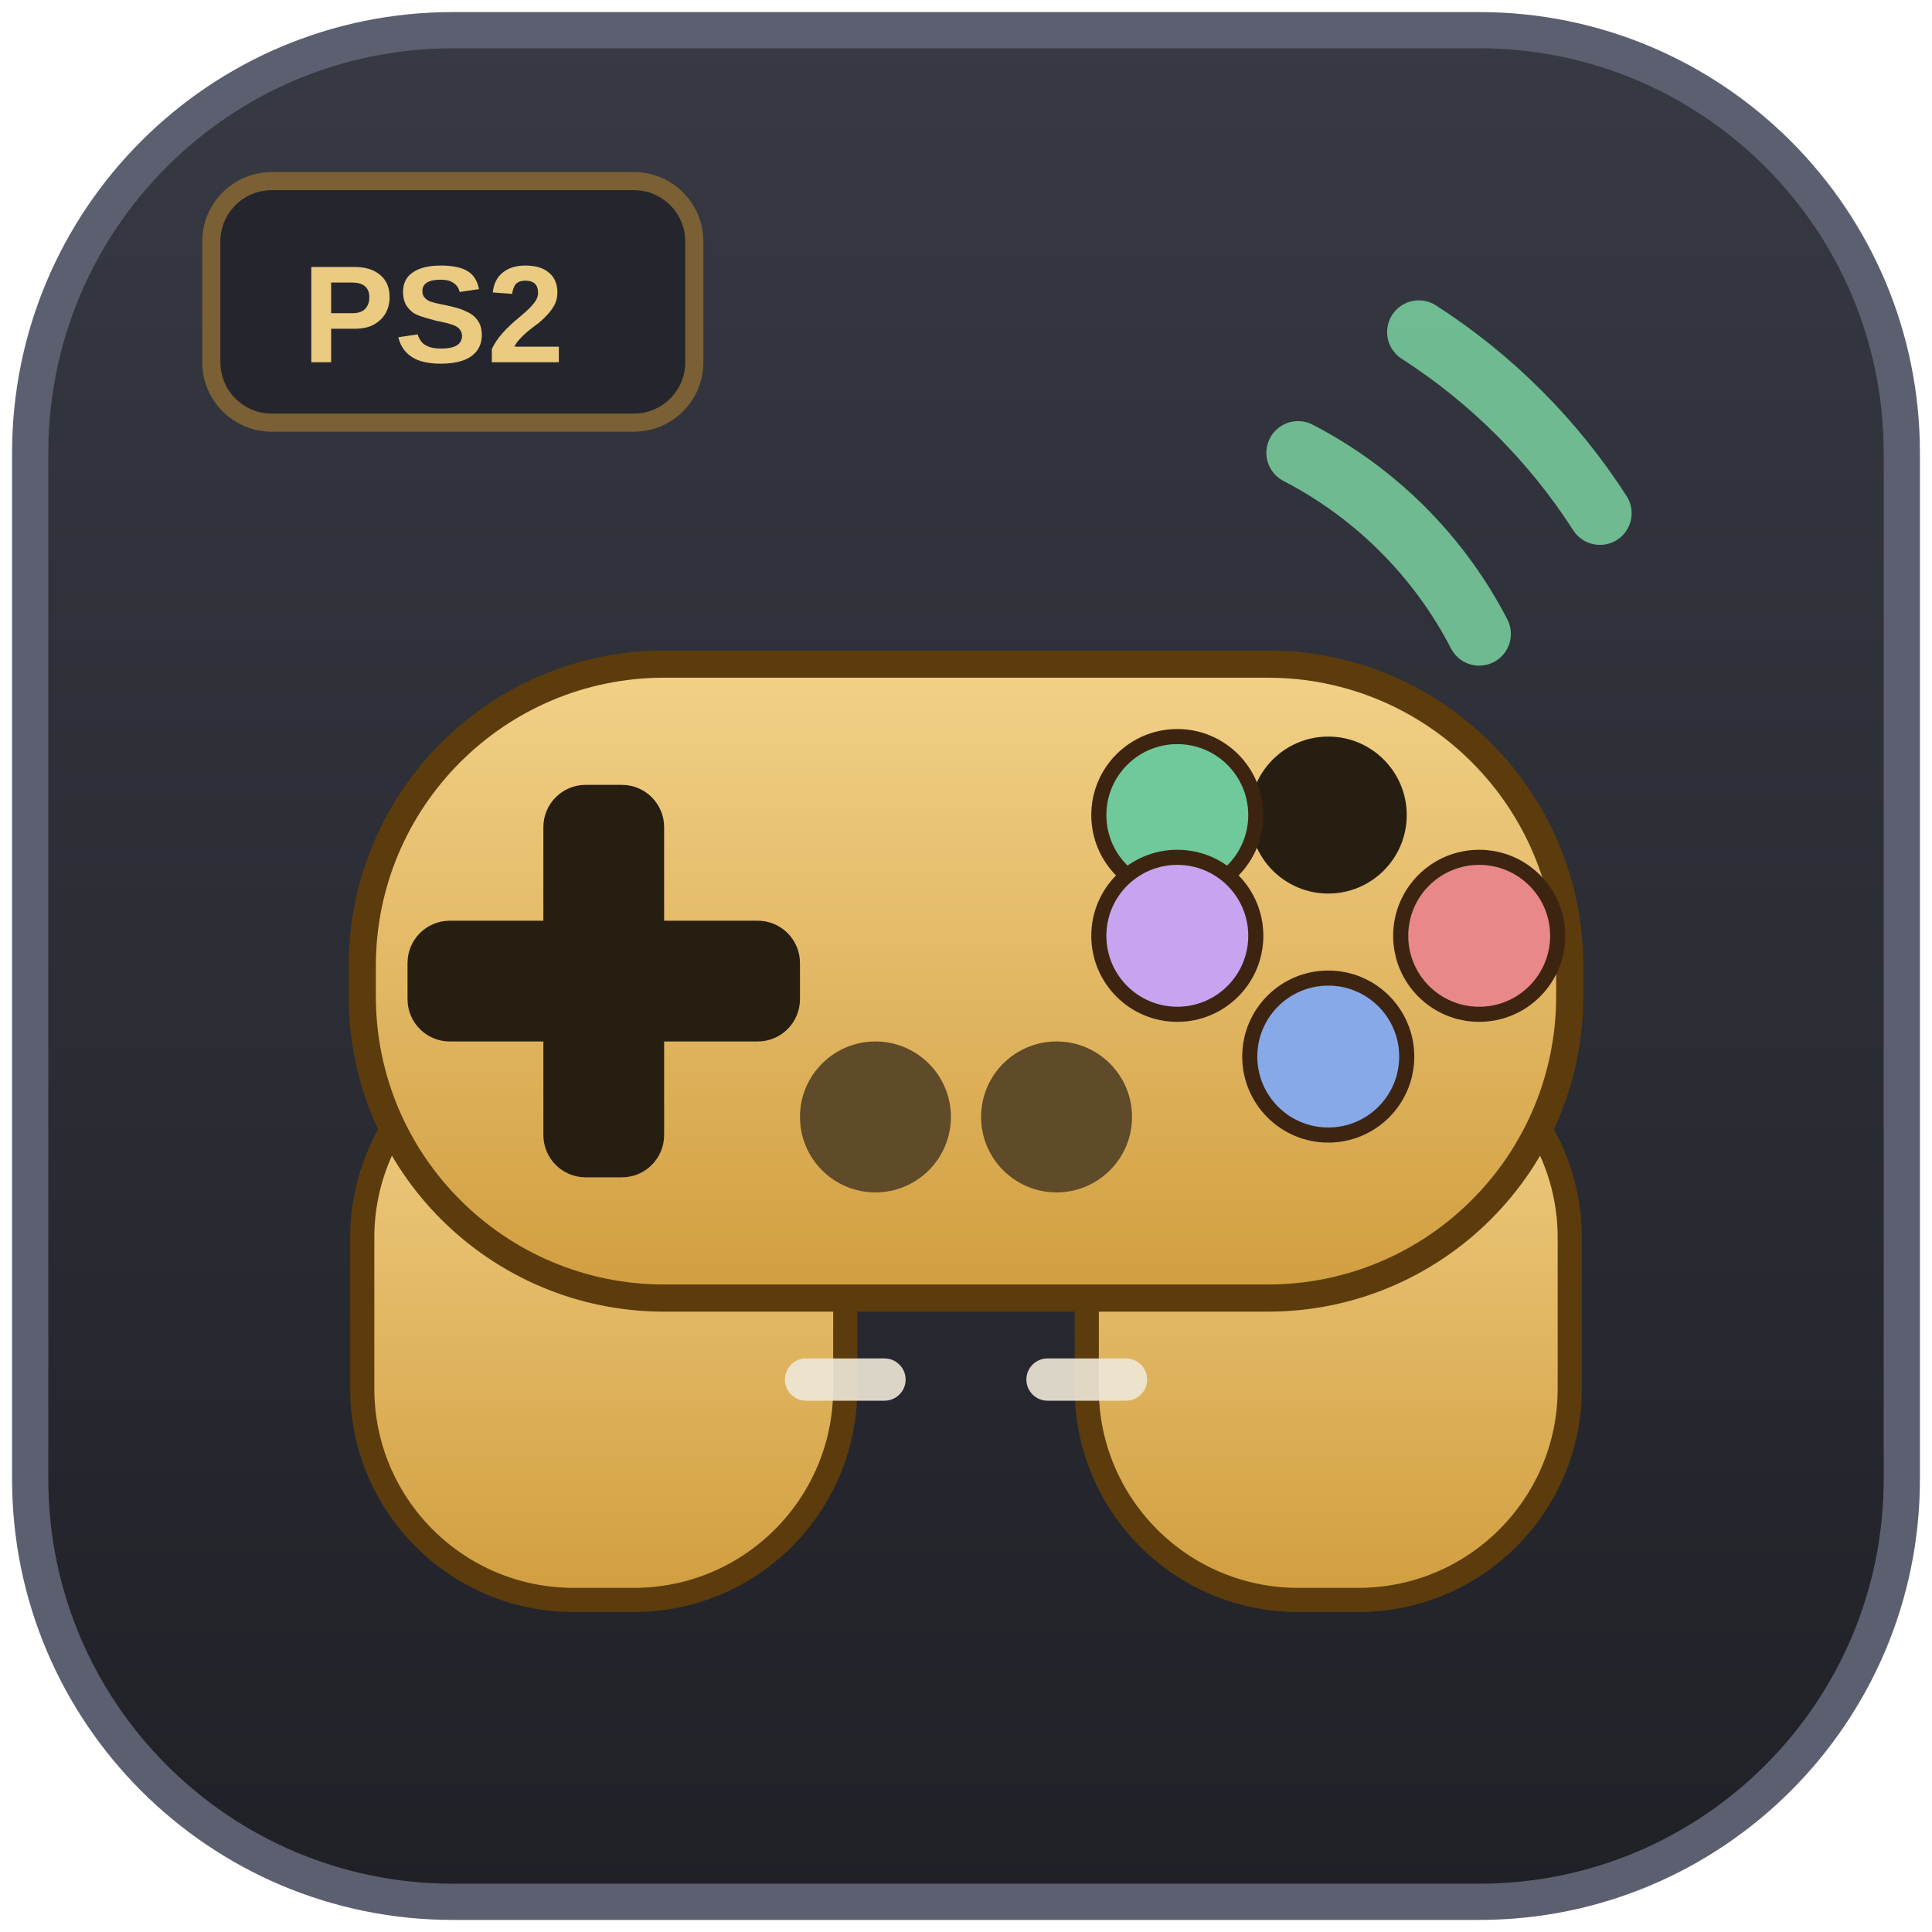
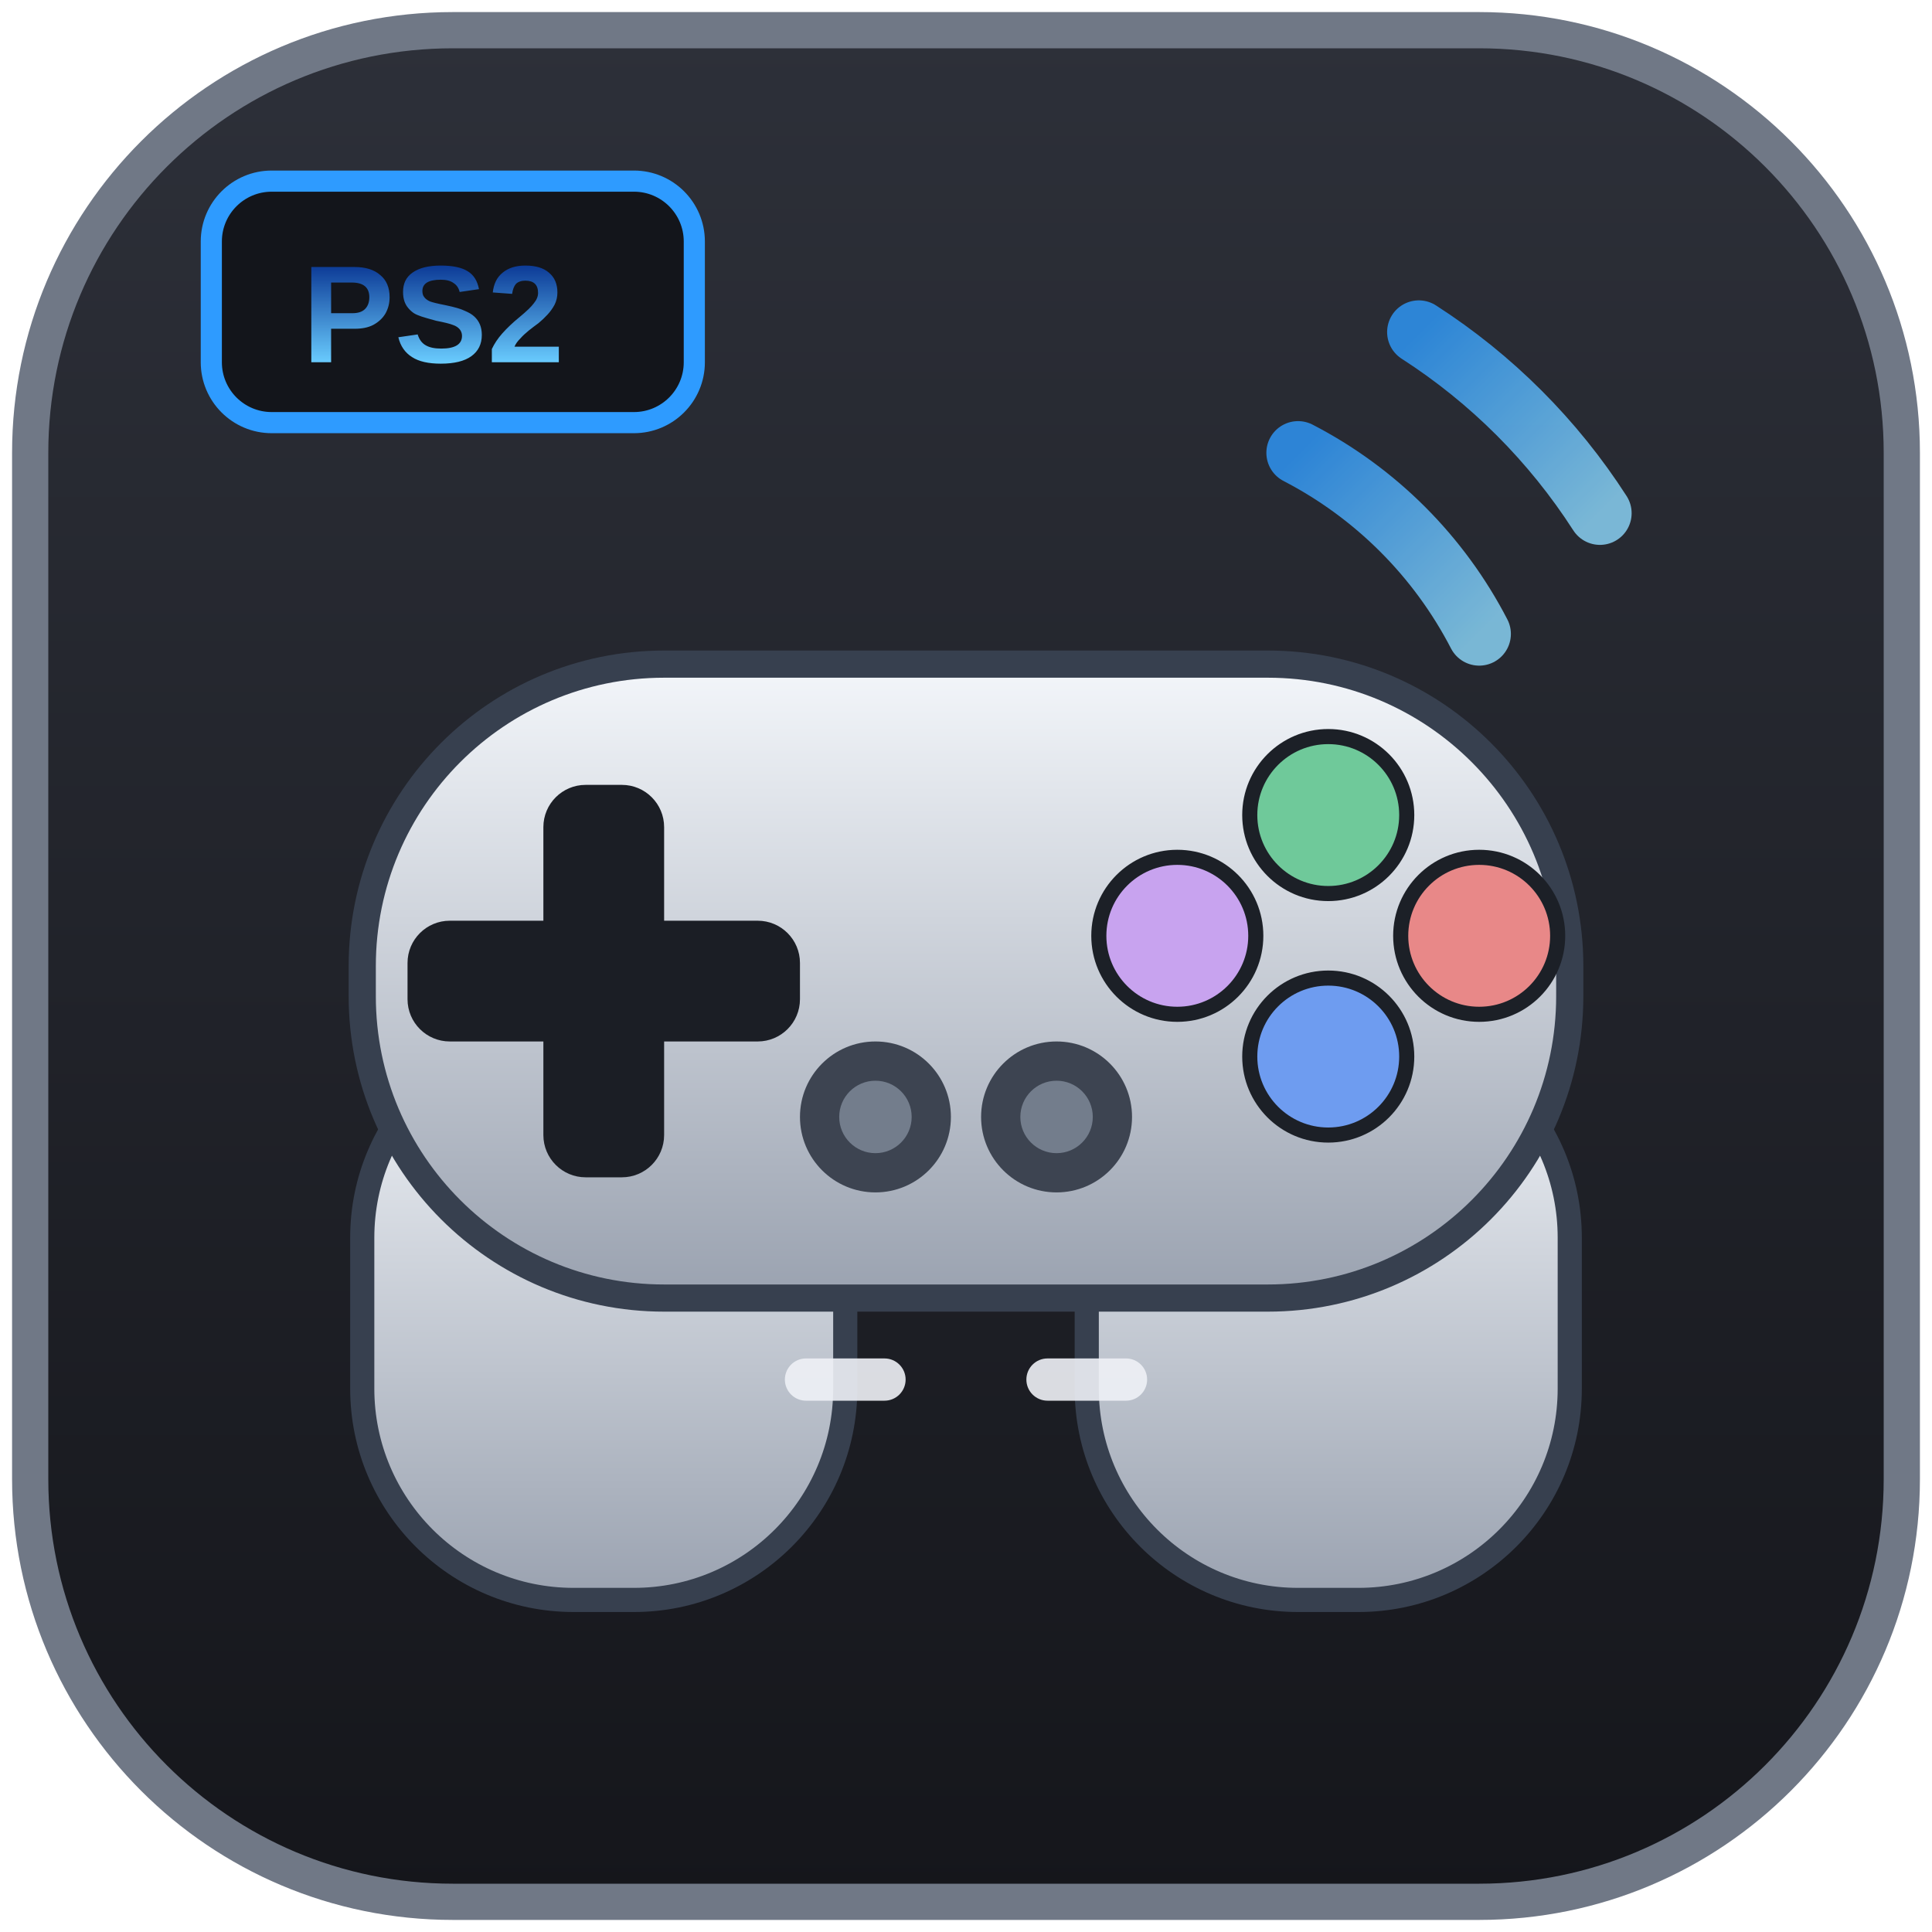
<svg xmlns="http://www.w3.org/2000/svg" viewBox="0 0 64 64" width="64" height="64" role="img" aria-label="PS2 Co-op">
  <defs>
    <linearGradient id="bg" x1="0" y1="0" x2="0" y2="1">
-       <stop offset="0" stop-color="#373943" />
-       <stop offset="1" stop-color="#202127" />
+       <stop offset="0" stop-color="#2d3039" />
+       <stop offset="1" stop-color="#15161b" />
    </linearGradient>
-     <linearGradient id="pad" x1="0" y1="0" x2="0" y2="1">
-       <stop offset="0" stop-color="#f2d188" />
-       <stop offset="1" stop-color="#d19e3f" />
+     <linearGradient id="silver" x1="0" y1="0" x2="0" y2="1">
+       <stop offset="0" stop-color="#f3f6fa" />
+       <stop offset="1" stop-color="#9aa2b0" />
+     </linearGradient>
+     <linearGradient id="blue" x1="0" y1="0" x2="0" y2="1">
+       <stop offset="0" stop-color="#0c3a96" />
+       <stop offset="1" stop-color="#6acdff" />
+     </linearGradient>
+     <linearGradient id="wifi" x1="0" y1="0" x2="1" y2="1">
+       <stop offset="0" stop-color="#2e9bff" />
+       <stop offset="1" stop-color="#8edbff" />
    </linearGradient>
  </defs>
-   <rect x="1" y="1" width="62" height="62" rx="14" fill="url(#bg)" stroke="#5c5f70" stroke-width="1.2" />
-   <g fill="none" stroke="#7edca6" stroke-width="2.1" stroke-linecap="round" opacity=".8">
+   <rect x="1" y="1" width="62" height="62" rx="14" fill="url(#bg)" stroke="#707886" stroke-width="1.2" />
+   <g fill="none" stroke="url(#wifi)" stroke-width="2.1" stroke-linecap="round" opacity=".8">
    <path d="M43 15a14 14 0 0 1 6 6" />
    <path d="M47 11a20 20 0 0 1 6 6" />
  </g>
  <g>
-     <rect x="12" y="34" width="16" height="19" rx="7" fill="url(#pad)" stroke="#5c3c0c" stroke-width=".8" />
-     <rect x="36" y="34" width="16" height="19" rx="7" fill="url(#pad)" stroke="#5c3c0c" stroke-width=".8" />
-     <rect x="12" y="22" width="40" height="21" rx="10" fill="url(#pad)" stroke="#5c3c0c" stroke-width=".9" />
+     <rect x="12" y="34" width="16" height="19" rx="7" fill="url(#silver)" stroke="#37404f" stroke-width=".8" />
+     <rect x="36" y="34" width="16" height="19" rx="7" fill="url(#silver)" stroke="#37404f" stroke-width=".8" />
+     <rect x="12" y="22" width="40" height="21" rx="10" fill="url(#silver)" stroke="#37404f" stroke-width=".9" />
  </g>
-   <g fill="#271e12">
+   <g fill="#1b1e25">
    <rect x="18" y="26" width="4" height="13" rx="1.4" />
    <rect x="13.5" y="30.5" width="13" height="4" rx="1.4" />
-     <circle cx="44" cy="27" r="2.6" />
-     <circle cx="49" cy="31" r="2.6" />
-     <circle cx="39" cy="31" r="2.6" />
-     <circle cx="44" cy="35" r="2.6" />
-     <circle cx="29" cy="37" r="2.5" fill="#5f4a29" />
-     <circle cx="35" cy="37" r="2.5" fill="#5f4a29" />
+     <circle cx="29" cy="37" r="2.5" fill="#3d4451" />
+     <circle cx="35" cy="37" r="2.5" fill="#3d4451" />
+     <circle cx="29" cy="37" r="1.2" fill="#737d8c" />
+     <circle cx="35" cy="37" r="1.2" fill="#737d8c" />
  </g>
-   <g fill="#eee8d8" opacity=".9">
+   <g>
+     <circle cx="44" cy="27" r="2.6" fill="#6fc99a" stroke="#1c2027" stroke-width=".5" />
+     <circle cx="49" cy="31" r="2.6" fill="#e88888" stroke="#1c2027" stroke-width=".5" />
+     <circle cx="44" cy="35" r="2.6" fill="#6e9cf0" stroke="#1c2027" stroke-width=".5" />
+     <circle cx="39" cy="31" r="2.6" fill="#c8a3ef" stroke="#1c2027" stroke-width=".5" />
+   </g>
+   <g fill="#eef1f6" opacity=".9">
    <rect x="26" y="45" width="4" height="1.4" rx=".7" />
    <rect x="34" y="45" width="4" height="1.4" rx=".7" />
  </g>
-   <g>
-     <circle cx="39" cy="27" r="2.6" fill="#6fc99a" stroke="#3c2410" stroke-width=".5" />
-     <circle cx="49" cy="31" r="2.6" fill="#e88888" stroke="#3c2410" stroke-width=".5" />
-     <circle cx="44" cy="35" r="2.6" fill="#87a9e8" stroke="#3c2410" stroke-width=".5" />
-     <circle cx="39" cy="31" r="2.6" fill="#c8a3ef" stroke="#3c2410" stroke-width=".5" />
-   </g>
-   <rect x="7" y="6" width="16" height="8" rx="2" fill="#25262d" stroke="#7a6034" stroke-width=".6" />
-   <text x="10" y="12" font-family="Arial, sans-serif" font-size="4.6" font-weight="700" fill="#ebcb82">PS2</text>
+   <rect x="7" y="6" width="16" height="8" rx="2" fill="#13151b" stroke="#2e9bff" stroke-width=".7" />
+   <text x="10" y="12" font-family="Arial, sans-serif" font-size="4.6" font-weight="700" fill="url(#blue)">PS2</text>
</svg>
